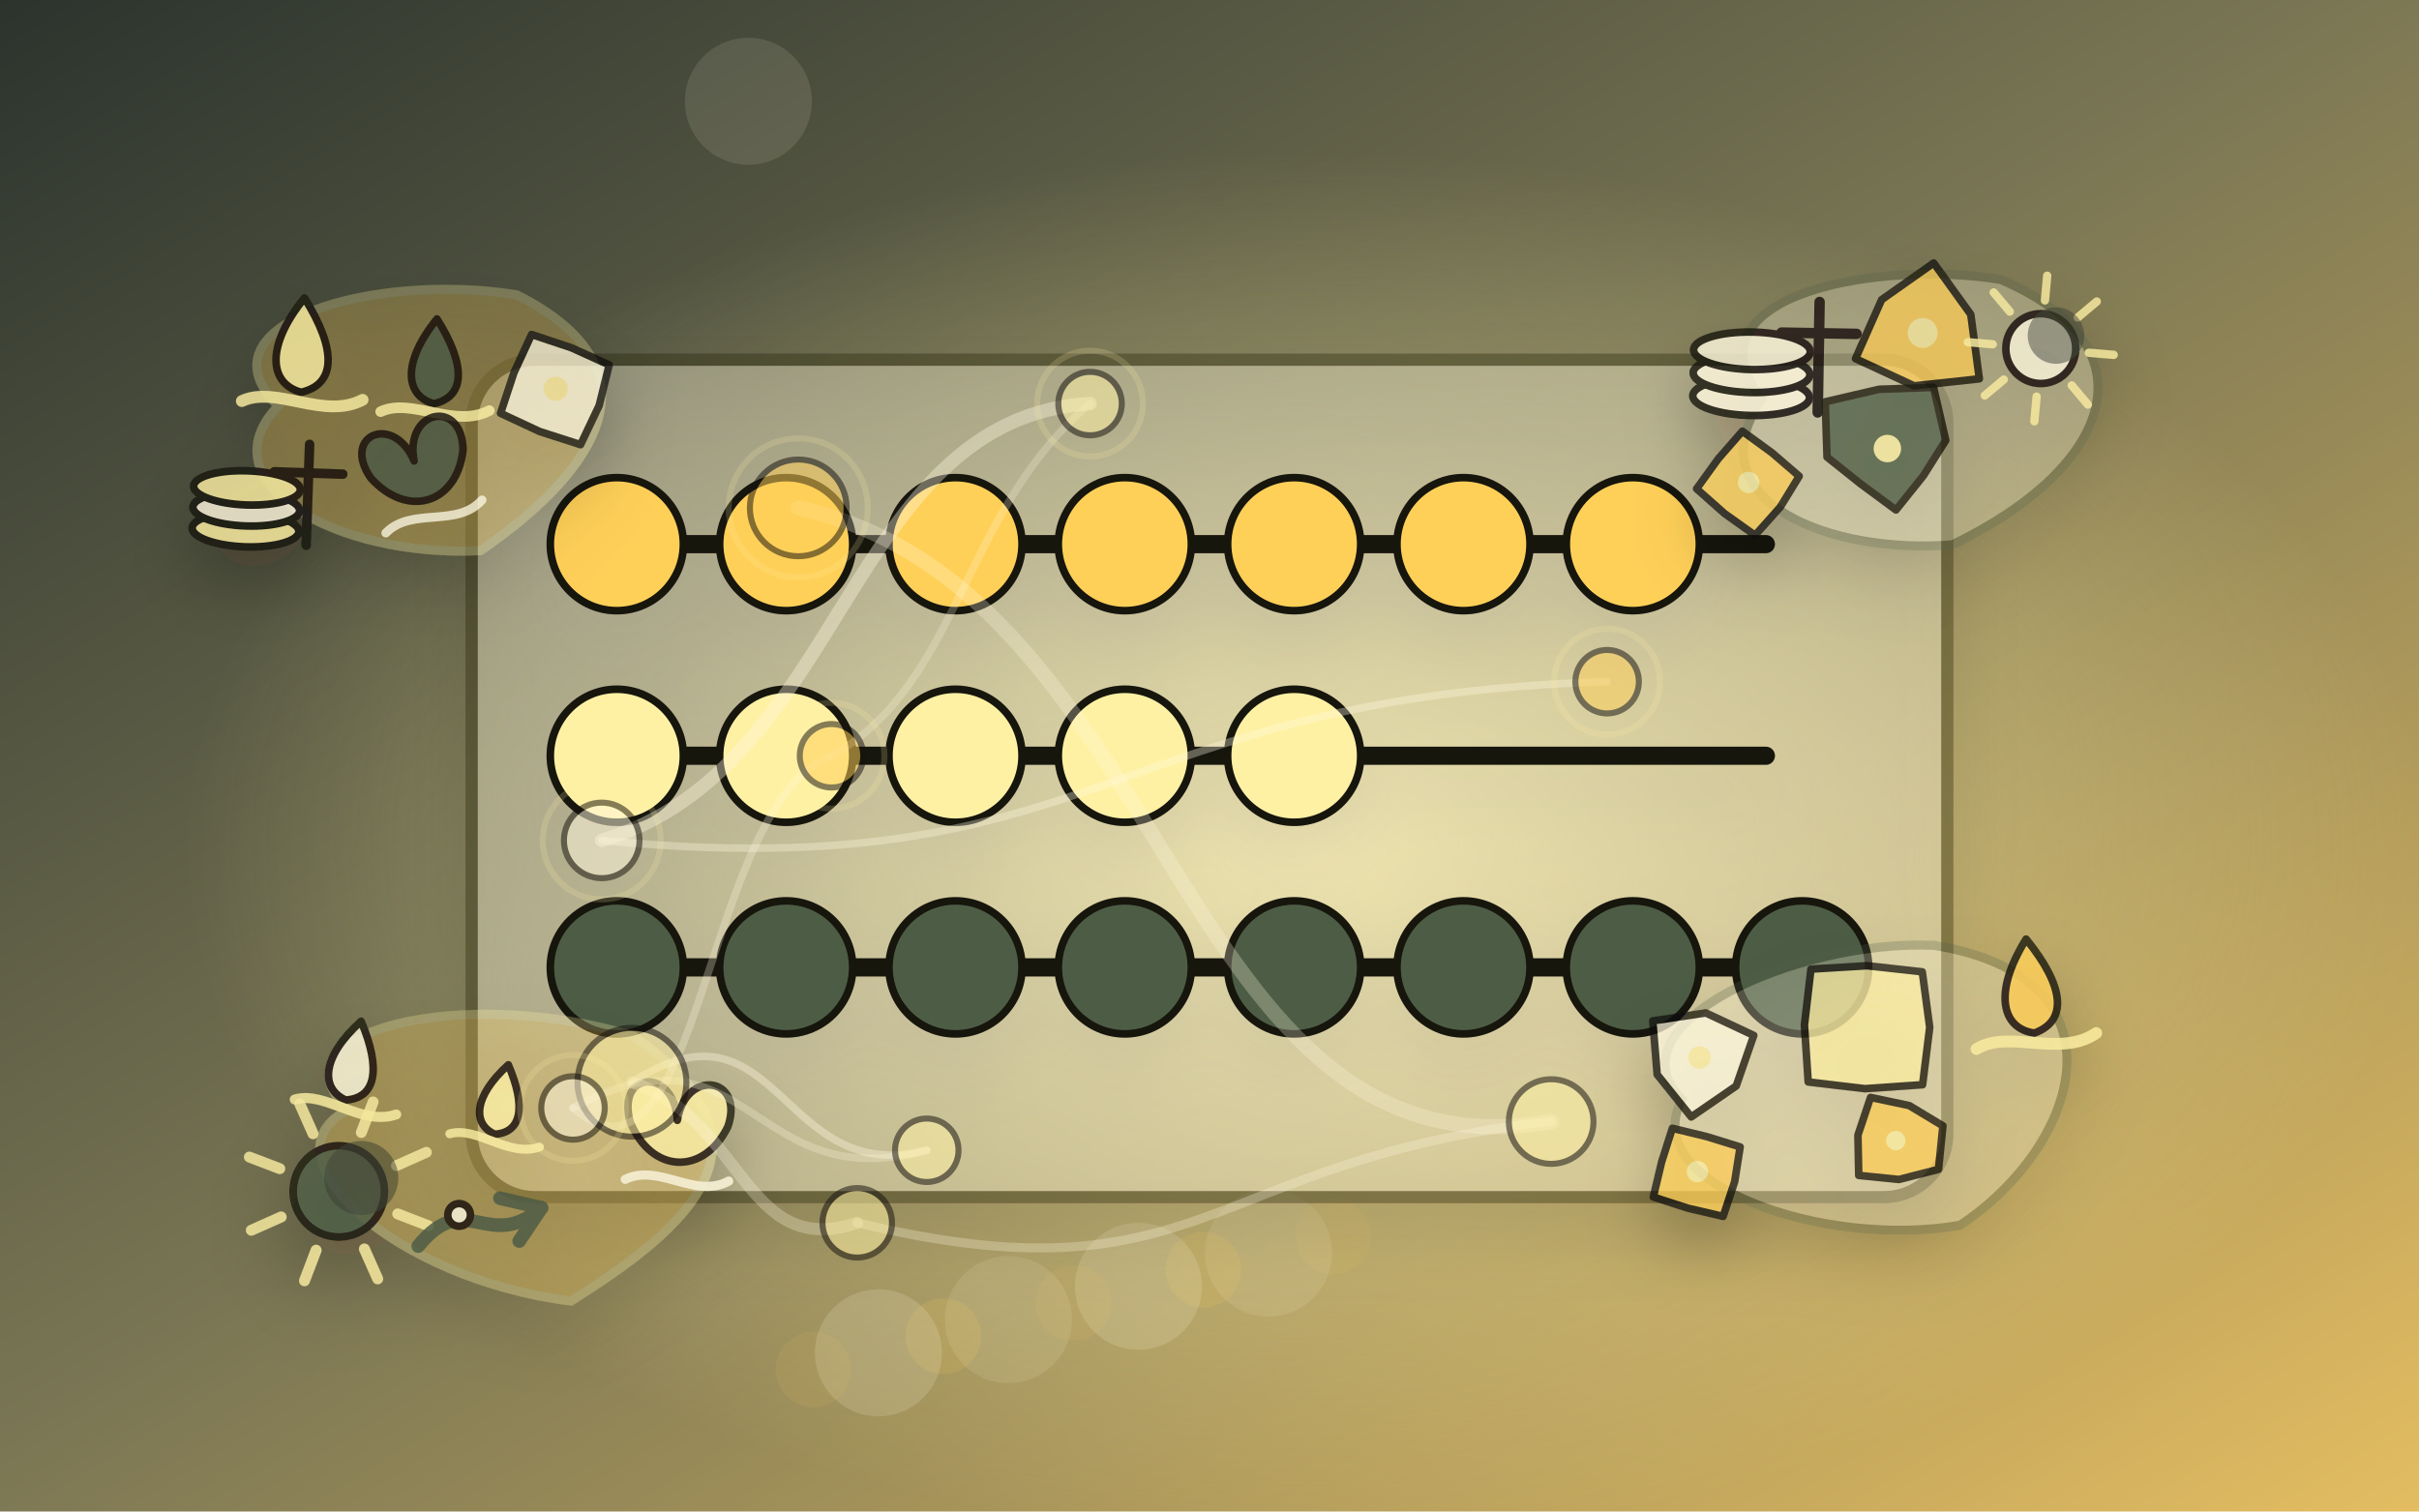
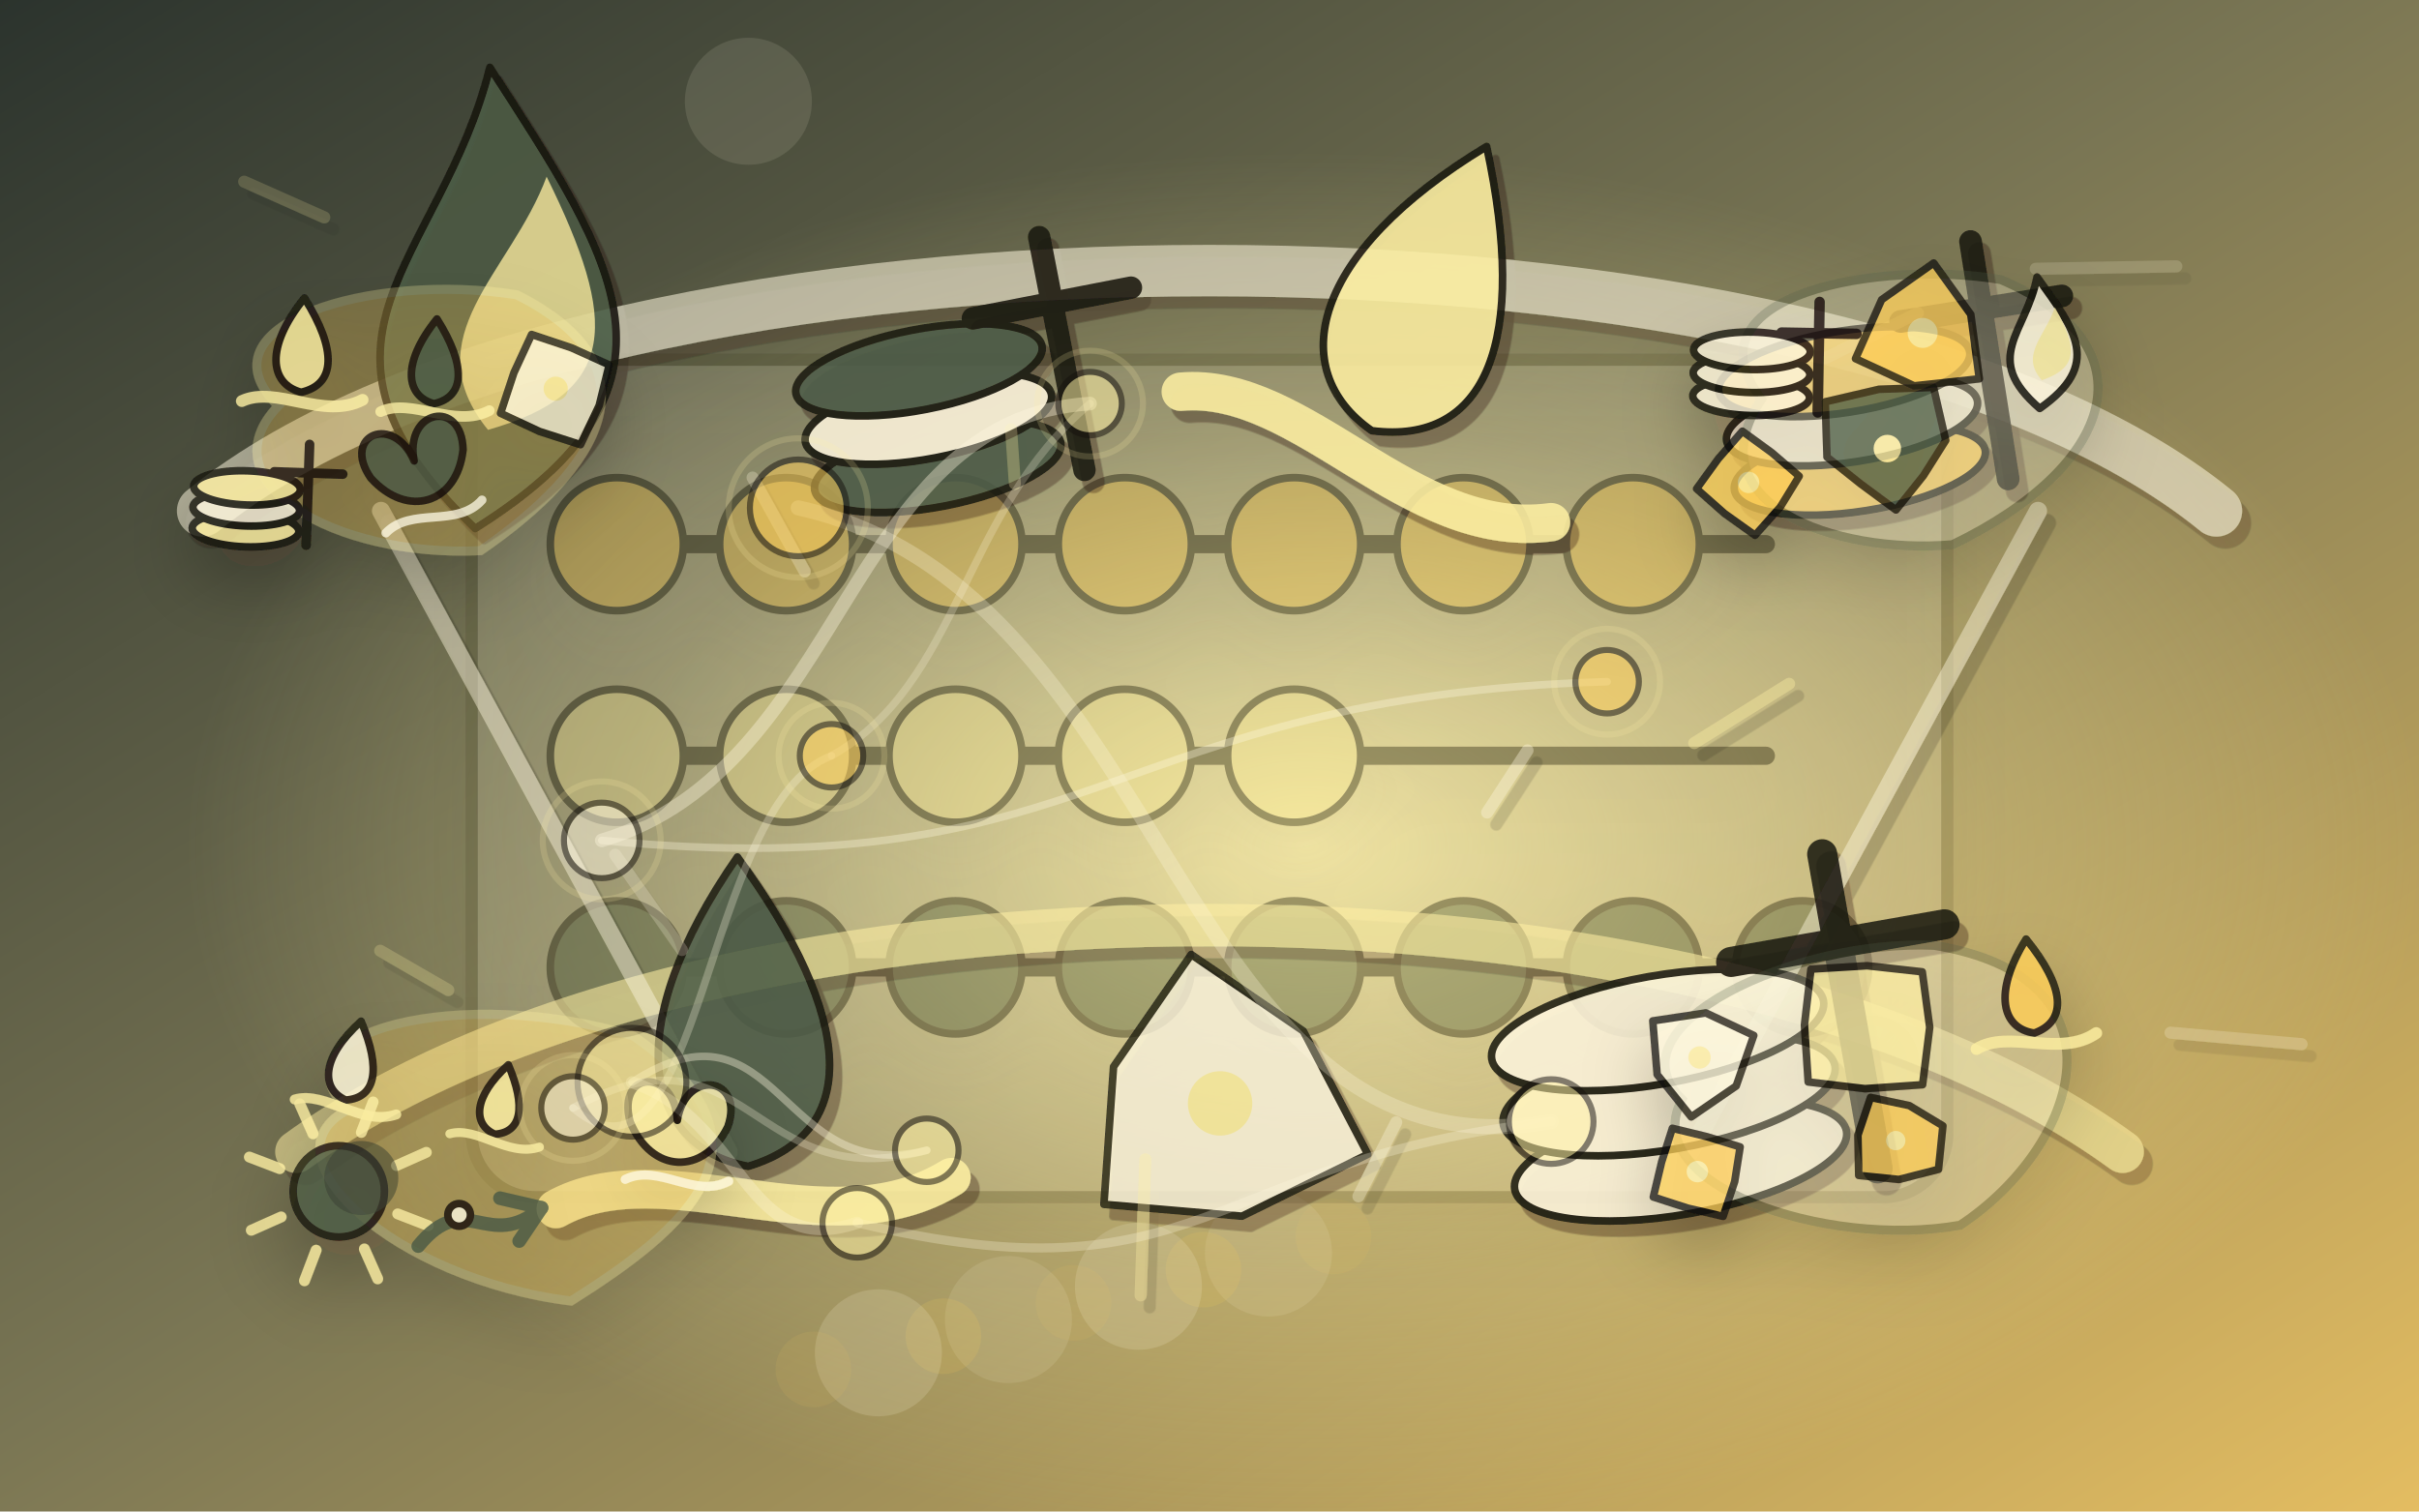
<svg xmlns="http://www.w3.org/2000/svg" width="1600" height="1000" viewBox="0 0 1600 1000" role="img" aria-labelledby="title desc">
  <defs>
    <linearGradient id="posterBg" x1="0" y1="0" x2="1" y2="1">
      <stop offset="0%" stop-color="#2b332d" />
      <stop offset="48%" stop-color="#7a7654" />
      <stop offset="100%" stop-color="#e4bd61" />
    </linearGradient>
    <radialGradient id="warmGlow" cx="54%" cy="56%" r="46%">
      <stop offset="0%" stop-color="#fff1a4" stop-opacity=".88" />
      <stop offset="62%" stop-color="#fff1a4" stop-opacity=".24" />
      <stop offset="100%" stop-color="#fff1a4" stop-opacity="0" />
    </radialGradient>
    <filter id="posterShadow" x="-20%" y="-20%" width="140%" height="150%">
      <feDropShadow dx="0" dy="22" stdDeviation="22" flood-color="#140d08" flood-opacity=".32" />
    </filter>
    <filter id="hardInk" x="-20%" y="-20%" width="140%" height="150%">
      <feDropShadow dx="6" dy="8" stdDeviation="0" flood-color="#12100c" flood-opacity=".34" />
    </filter>
    <style>
      .ink { stroke: #16120d; stroke-width: 8; stroke-linecap: round; stroke-linejoin: round; }
      .thin { stroke: #16120d; stroke-width: 5; stroke-linecap: round; stroke-linejoin: round; }
    </style>
  </defs>
  <rect width="1600" height="1000" fill="url(#posterBg)" />
  <rect width="1600" height="1000" fill="url(#warmGlow)" />
  <circle cx="882" cy="818" r="25" fill="#ffd058" opacity="0.08" />
  <circle cx="839" cy="829" r="42" fill="#fff8df" opacity="0.11" />
  <circle cx="796" cy="840" r="25" fill="#ffd058" opacity="0.13" />
  <circle cx="753" cy="851" r="42" fill="#fff8df" opacity="0.16" />
  <circle cx="710" cy="862" r="25" fill="#ffd058" opacity="0.08" />
  <circle cx="667" cy="873" r="42" fill="#fff8df" opacity="0.11" />
  <circle cx="624" cy="884" r="25" fill="#ffd058" opacity="0.13" />
  <circle cx="581" cy="895" r="42" fill="#fff8df" opacity="0.16" />
  <circle cx="538" cy="906" r="25" fill="#ffd058" opacity="0.08" />
  <circle cx="495" cy="67" r="42" fill="#fff8df" opacity="0.11" />
-   <g filter="url(#posterShadow)">
+   <g filter="url(#posterShadow)" opacity=".36">
    <g id="poster-value-abacus">
      <rect x="312" y="238" width="976" height="554" rx="42" fill="#fff8df" opacity=".34" class="ink" />
      <path d="M372 360 L1168 360" stroke="#16120d" stroke-width="12" stroke-linecap="round" />
      <circle cx="408" cy="360" r="44" fill="#ffd058" class="thin" />
      <circle cx="520" cy="360" r="44" fill="#ffd058" class="thin" />
      <circle cx="632" cy="360" r="44" fill="#ffd058" class="thin" />
      <circle cx="744" cy="360" r="44" fill="#ffd058" class="thin" />
      <circle cx="856" cy="360" r="44" fill="#ffd058" class="thin" />
      <circle cx="968" cy="360" r="44" fill="#ffd058" class="thin" />
      <circle cx="1080" cy="360" r="44" fill="#ffd058" class="thin" />
      <path d="M372 500 L1168 500" stroke="#16120d" stroke-width="12" stroke-linecap="round" />
      <circle cx="408" cy="500" r="44" fill="#fff1a4" class="thin" />
      <circle cx="520" cy="500" r="44" fill="#fff1a4" class="thin" />
      <circle cx="632" cy="500" r="44" fill="#fff1a4" class="thin" />
      <circle cx="744" cy="500" r="44" fill="#fff1a4" class="thin" />
      <circle cx="856" cy="500" r="44" fill="#fff1a4" class="thin" />
      <path d="M372 640 L1168 640" stroke="#16120d" stroke-width="12" stroke-linecap="round" />
      <circle cx="408" cy="640" r="44" fill="#4d5d45" class="thin" />
      <circle cx="520" cy="640" r="44" fill="#4d5d45" class="thin" />
      <circle cx="632" cy="640" r="44" fill="#4d5d45" class="thin" />
      <circle cx="744" cy="640" r="44" fill="#4d5d45" class="thin" />
      <circle cx="856" cy="640" r="44" fill="#4d5d45" class="thin" />
      <circle cx="968" cy="640" r="44" fill="#4d5d45" class="thin" />
      <circle cx="1080" cy="640" r="44" fill="#4d5d45" class="thin" />
      <circle cx="1192" cy="640" r="44" fill="#4d5d45" class="thin" />
    </g>
  </g>
+   <g id="pair-signature-mural" filter="url(#hardInk)">
+     <g opacity=".98">
+       <path d="M134 338 C394 126 1206 126 1466 338" fill="none" stroke="#fff8df" stroke-width="34" stroke-linecap="round" opacity=".56" />
+       <path d="M196 762 C470 562 1130 562 1404 762" fill="none" stroke="#fff1a4" stroke-width="28" stroke-linecap="round" opacity=".58" />
+       <path d="M252 338 L482 762 M1348 338 L1118 762" stroke="#fff8df" stroke-width="12" stroke-linecap="round" opacity=".45" />
+       <g transform="rotate(4.0 324.0 211.0)">
+         <g opacity=".88">
+           <path d="M324.0 350.0 C185.0 234.2 289.3 176.3 312.4 45.0 C405.1 168.5 466.8 245.7 324.0 350.0Z" fill="#4d5d45" class="thin" />
+           <path d="M327.9 284.3 C273.8 226.4 335.6 180.1 354.9 114.5 C408.9 207.1 412.8 253.5 327.9 284.3Z" fill="#fff1a4" opacity=".86" />
+         </g>
+       </g>
+       <g transform="rotate(-11.0 627.0 250.0)">
+         <g opacity=".86">
+           <ellipse cx="609.2" cy="306.2" rx="82.9" ry="26.6" fill="#4d5d45" class="thin" />
+           <ellipse cx="609.2" cy="273.7" rx="82.9" ry="26.6" fill="#fff8df" class="thin" />
+           <ellipse cx="609.2" cy="241.1" rx="82.9" ry="26.6" fill="#4d5d45" class="thin" />
+           <path d="M704.0 170.1 L704.0 327.0 M650.7 214.5 L757.2 214.5" stroke="#16120d" stroke-width="14.8" stroke-linecap="round" />
+         </g>
+       </g>
+       <g transform="rotate(22.0 938.0 209.0)">
+         <g opacity=".86">
+           <path d="M938.0 88.1 C856.1 197.3 869.8 275.3 938.0 290.9 C1012.1 271.4 1012.1 197.3 938.0 88.1Z" fill="#fff1a4" class="thin" />
+           <path d="M811.2 314.3 C883.4 277.2 988.7 349.4 1070.6 302.6" fill="none" stroke="#fff1a4" stroke-width="25.4" stroke-linecap="round" />
+         </g>
+       </g>
+       <g transform="rotate(-9.0 1239.0 252.0)">
+         <g opacity=".86">
+           <ellipse cx="1221.0" cy="309.0" rx="84.0" ry="27.0" fill="#ffd058" class="thin" />
+           <ellipse cx="1221.0" cy="276.0" rx="84.0" ry="27.0" fill="#fff8df" class="thin" />
+           <ellipse cx="1221.0" cy="243.0" rx="84.0" ry="27.0" fill="#ffd058" class="thin" />
+           <path d="M1317.0 171.0 L1317.0 330.0 M1263.0 216.0 L1371.0 216.0" stroke="#16120d" stroke-width="15.0" stroke-linecap="round" />
+         </g>
+       </g>
+       <g transform="rotate(-2.0 492.0 689.0)">
+         <g opacity=".86">
+           <path d="M492.0 566.9 C409.3 677.2 423.1 756.0 492.0 771.7 C566.9 752.0 566.9 677.2 492.0 566.9Z" fill="#4d5d45" class="thin" />
+           <path d="M363.9 795.4 C436.8 758.0 543.2 830.8 626.0 783.6" fill="none" stroke="#fff1a4" stroke-width="25.6" stroke-linecap="round" />
+         </g>
+       </g>
+       <g transform="rotate(-14.0 807.0 730.0)">
+         <g opacity=".78">
+           <polygon points="893.7,786.3 803.0,805.9 716.3,776.2 744.5,689.4 812.3,629.8 872.0,696.9" fill="#fff8df" class="thin" />
+           <circle cx="807.0" cy="730.0" r="21.3" fill="#fff1a4" />
+         </g>
+       </g>
+       <g transform="rotate(-10.0 1122.0 689.0)">
+         <g opacity=".86">
+           <ellipse cx="1098.1" cy="764.6" rx="111.4" ry="35.8" fill="#fff8df" class="thin" />
+           <ellipse cx="1098.1" cy="720.8" rx="111.4" ry="35.8" fill="#fff8df" class="thin" />
+           <ellipse cx="1098.1" cy="677.1" rx="111.4" ry="35.8" fill="#fff8df" class="thin" />
+           <path d="M1225.5 581.5 L1225.5 792.5 M1153.8 641.2 L1297.1 641.2" stroke="#16120d" stroke-width="19.9" stroke-linecap="round" />
+         </g>
+       </g>
+       <path d="M159.0 132.0 L217.0 132.0" stroke="#fff1a4" stroke-width="8" stroke-linecap="round" opacity="0.18" transform="rotate(24 188.0 132.0)" />
+       <path d="M390.5 597.0 L467.5 597.0" stroke="#fff8df" stroke-width="8" stroke-linecap="round" opacity="0.23" transform="rotate(55 429.0 597.0)" />
+       <path d="M652.0 302.0 L688.0 302.0" stroke="#fff1a4" stroke-width="8" stroke-linecap="round" opacity="0.28" transform="rotate(86 670.0 302.0)" />
+       <path d="M883.5 767.0 L938.5 767.0" stroke="#fff8df" stroke-width="8" stroke-linecap="round" opacity="0.33" transform="rotate(117 911.0 767.0)" />
+       <path d="M1115.0 472.0 L1189.0 472.0" stroke="#fff1a4" stroke-width="8" stroke-linecap="round" opacity="0.38" transform="rotate(148 1152.0 472.0)" />
+       <path d="M1346.5 177.0 L1439.5 177.0" stroke="#fff8df" stroke-width="8" stroke-linecap="round" opacity="0.18" transform="rotate(179 1393.0 177.0)" />
+       <path d="M248.0 642.0 L300.0 642.0" stroke="#fff1a4" stroke-width="8" stroke-linecap="round" opacity="0.23" transform="rotate(30 274.0 642.0)" />
+       <path d="M479.5 347.0 L550.5 347.0" stroke="#fff8df" stroke-width="8" stroke-linecap="round" opacity="0.28" transform="rotate(61 515.0 347.0)" />
+       <path d="M711.0 812.0 L801.0 812.0" stroke="#fff1a4" stroke-width="8" stroke-linecap="round" opacity="0.33" transform="rotate(92 756.0 812.0)" />
+       <path d="M972.5 517.0 L1021.5 517.0" stroke="#fff8df" stroke-width="8" stroke-linecap="round" opacity="0.38" transform="rotate(123 997.0 517.0)" />
+       <path d="M1204.0 222.0 L1272.0 222.0" stroke="#fff1a4" stroke-width="8" stroke-linecap="round" opacity="0.18" transform="rotate(154 1238.0 222.0)" />
+       <path d="M1435.5 687.0 L1522.5 687.0" stroke="#fff8df" stroke-width="8" stroke-linecap="round" opacity="0.23" transform="rotate(5 1479.0 687.0)" />
+     </g>
+   </g>
  <g id="semantic-layer-icons" filter="url(#posterShadow)">
    <g transform="rotate(2.0 282.0 272.0)" opacity=".92">
      <path d="M184.0 272.0 C127.0 220.0 243.0 181.0 339.0 193.0 C437.0 238.0 398.0 306.0 321.0 363.0 C225.0 371.0 137.0 324.0 184.0 272.0Z" fill="#ffd058" opacity=".28" stroke="#fff1a4" stroke-width="6" />
      <g opacity=".86">
        <path d="M198.8 200.0 C173.6 233.6 177.8 257.6 198.8 262.4 C221.6 256.4 221.6 233.6 198.8 200.0Z" fill="#fff1a4" class="thin" />
        <path d="M159.8 269.6 C182.0 258.2 214.4 280.4 239.6 266.0" fill="none" stroke="#fff1a4" stroke-width="7.8" stroke-linecap="round" />
      </g>
      <g opacity=".86">
        <path d="M286.9 210.8 C264.2 241.0 268.0 262.6 286.9 266.9 C307.4 261.5 307.4 241.0 286.9 210.8Z" fill="#4d5d45" class="thin" />
        <path d="M251.8 273.4 C271.8 263.1 300.9 283.1 323.6 270.2" fill="none" stroke="#fff1a4" stroke-width="7.0" stroke-linecap="round" />
      </g>
      <g opacity=".78">
        <polygon points="396.1,264.3 384.7,290.6 357.2,282.8 331.1,271.7 339.0,244.6 349.8,218.9 376.5,226.8 401.8,237.2" fill="#fff8df" class="thin" />
        <circle cx="367.0" cy="254.2" r="8.0" fill="#fff1a4" />
      </g>
      <g opacity=".86">
        <ellipse cx="165.2" cy="354.6" rx="35.3" ry="11.3" fill="#fff1a4" class="thin" />
        <ellipse cx="165.2" cy="340.8" rx="35.3" ry="11.3" fill="#fff8df" class="thin" />
        <ellipse cx="165.2" cy="326.9" rx="35.3" ry="11.3" fill="#fff1a4" class="thin" />
        <path d="M205.6 296.7 L205.6 363.4 M182.9 315.6 L228.2 315.6" stroke="#16120d" stroke-width="6.3" stroke-linecap="round" />
      </g>
      <g transform="rotate(-19 278.9 312.7)" opacity=".84">
        <path d="M247.0 306.8 C236.4 273.7 274.2 270.2 277.7 304.4 C281.3 270.2 320.2 273.7 310.8 306.8 C296.6 339.8 262.4 339.8 247.0 306.8Z" fill="#4d5d45" class="thin" />
        <path d="M245.9 344.5 C267.1 332.7 291.9 355.2 313.1 342.2" fill="none" stroke="#fff8df" stroke-width="5.9" stroke-linecap="round" />
      </g>
    </g>
    <g transform="rotate(1.0 1268.0 266.0)" opacity=".92">
      <path d="M1165.0 266.0 C1111.0 197.0 1243.0 172.0 1322.0 184.0 C1425.0 226.0 1400.0 306.0 1293.0 360.0 C1214.0 368.0 1121.0 335.0 1165.0 266.0Z" fill="#fff8df" opacity=".28" stroke="#4d5d45" stroke-width="6" />
      <g opacity=".86">
        <ellipse cx="1158.2" cy="264.4" rx="38.6" ry="12.4" fill="#fff8df" class="thin" />
        <ellipse cx="1158.2" cy="249.2" rx="38.6" ry="12.4" fill="#fff8df" class="thin" />
        <ellipse cx="1158.2" cy="234.0" rx="38.6" ry="12.4" fill="#fff8df" class="thin" />
        <path d="M1202.4 200.9 L1202.4 274.0 M1177.6 221.6 L1227.2 221.6" stroke="#16120d" stroke-width="6.9" stroke-linecap="round" />
      </g>
      <g opacity=".78">
        <polygon points="1308.9,249.9 1265.9,255.3 1226.8,238.0 1243.4,198.7 1277.4,173.8 1302.5,207.4" fill="#ffd058" class="thin" />
        <circle cx="1270.9" cy="220.2" r="9.9" fill="#fff1a4" />
      </g>
-       <g opacity=".84">
-         <path d="M1381.0 231.4 L1397.5 232.5" stroke="#fff1a4" stroke-width="5.5" stroke-linecap="round" />
-         <path d="M1370.1 253.2 L1381.0 265.7" stroke="#fff1a4" stroke-width="5.5" stroke-linecap="round" />
-         <path d="M1347.0 261.0 L1345.8 277.4" stroke="#fff1a4" stroke-width="5.5" stroke-linecap="round" />
-         <path d="M1325.1 250.1 L1312.7 260.9" stroke="#fff1a4" stroke-width="5.5" stroke-linecap="round" />
-         <path d="M1317.4 226.9 L1300.9 225.8" stroke="#fff1a4" stroke-width="5.5" stroke-linecap="round" />
-         <path d="M1328.3 205.1 L1317.4 192.6" stroke="#fff1a4" stroke-width="5.5" stroke-linecap="round" />
-         <path d="M1351.4 197.3 L1352.6 180.9" stroke="#fff1a4" stroke-width="5.5" stroke-linecap="round" />
-         <path d="M1373.3 208.2 L1385.7 197.4" stroke="#fff1a4" stroke-width="5.5" stroke-linecap="round" />
-         <circle cx="1349.2" cy="229.2" r="23.1" fill="#fff8df" class="thin" />
-         <circle cx="1359.1" cy="220.4" r="18.7" fill="#2b332d" opacity=".5" />
+       <g opacity=".88">
+         <path d="M1349.2 268.8 C1309.6 235.8 1339.3 219.3 1345.9 181.9 C1372.3 217.1 1389.9 239.1 1349.2 268.8Z" fill="#fff8df" class="thin" />
+         <path d="M1350.3 250.1 C1334.9 233.6 1352.5 220.4 1358.0 201.7 C1373.4 228.1 1374.5 241.3 1350.3 250.1Z" fill="#fff1a4" opacity=".86" />
      </g>
      <g opacity=".78">
        <polygon points="1178.7,337.1 1162.4,356.0 1141.9,341.9 1123.2,325.9 1137.2,305.8 1152.8,287.3 1172.6,301.2 1190.9,316.4" fill="#ffd058" class="thin" />
        <circle cx="1157.5" cy="321.1" r="7.1" fill="#fff1a4" />
      </g>
      <g opacity=".78">
        <polygon points="1273.0,314.7 1255.3,337.6 1231.7,320.8 1209.1,303.4 1207.3,266.9 1242.7,258.0 1278.7,256.1 1287.4,291.0" fill="#4d5d45" class="thin" />
        <circle cx="1248.9" cy="297.1" r="9.1" fill="#fff1a4" />
      </g>
    </g>
    <g transform="rotate(11.0 342.0 756.0)" opacity=".92">
      <path d="M228.0 756.0 C166.0 715.0 287.0 660.0 404.0 672.0 C518.0 722.0 463.0 790.0 397.0 852.0 C280.0 860.0 176.0 797.0 228.0 756.0Z" fill="#ffd058" opacity=".28" stroke="#fff1a4" stroke-width="6" />
      <g opacity=".86">
        <path d="M225.4 696.8 C203.9 725.4 207.5 745.8 225.4 749.9 C244.7 744.8 244.7 725.4 225.4 696.8Z" fill="#fff8df" class="thin" />
        <path d="M192.2 756.0 C211.1 746.3 238.6 765.2 260.0 752.9" fill="none" stroke="#fff1a4" stroke-width="6.6" stroke-linecap="round" />
      </g>
      <g opacity=".86">
        <path d="M326.5 706.5 C307.6 731.7 310.7 749.7 326.5 753.3 C343.6 748.8 343.6 731.7 326.5 706.5Z" fill="#fff1a4" class="thin" />
        <path d="M297.2 758.7 C313.9 750.2 338.2 766.8 357.1 756.0" fill="none" stroke="#fff1a4" stroke-width="5.9" stroke-linecap="round" />
      </g>
      <g transform="rotate(-8 445.6 729.4)" opacity=".84">
        <path d="M413.2 723.4 C402.4 689.8 440.8 686.2 444.4 721.0 C448.0 686.2 487.6 689.8 478.0 723.4 C463.6 757.0 428.8 757.0 413.2 723.4Z" fill="#fff1a4" class="thin" />
        <path d="M412.0 761.8 C433.6 749.8 458.8 772.6 480.4 759.4" fill="none" stroke="#fff8df" stroke-width="6.0" stroke-linecap="round" />
      </g>
      <g opacity=".84">
        <path d="M273.5 817.3 L294.8 821.1" stroke="#fff1a4" stroke-width="7.2" stroke-linecap="round" />
        <path d="M256.3 844.3 L268.7 862.0" stroke="#fff1a4" stroke-width="7.2" stroke-linecap="round" />
        <path d="M225.1 851.2 L221.4 872.5" stroke="#fff1a4" stroke-width="7.2" stroke-linecap="round" />
        <path d="M198.2 834.0 L180.5 846.4" stroke="#fff1a4" stroke-width="7.2" stroke-linecap="round" />
        <path d="M191.2 802.8 L170.0 799.1" stroke="#fff1a4" stroke-width="7.2" stroke-linecap="round" />
        <path d="M208.4 775.9 L196.0 758.2" stroke="#fff1a4" stroke-width="7.2" stroke-linecap="round" />
        <path d="M239.6 769.0 L243.4 747.7" stroke="#fff1a4" stroke-width="7.2" stroke-linecap="round" />
        <path d="M266.6 786.1 L284.3 773.7" stroke="#fff1a4" stroke-width="7.2" stroke-linecap="round" />
        <circle cx="232.4" cy="810.1" r="30.2" fill="#4d5d45" class="thin" />
        <circle cx="245.3" cy="798.6" r="24.5" fill="#2b332d" opacity=".5" />
      </g>
      <g opacity=".86">
        <path d="M290.9 835.6 C314.4 791.4 337.0 831.8 366.1 795.2" fill="none" stroke="#4d5d45" stroke-width="9.0" stroke-linecap="round" />
        <path d="M366.1 795.2 L337.9 794.2 M366.1 795.2 L355.8 819.6" fill="none" stroke="#4d5d45" stroke-width="9.0" stroke-linecap="round" />
        <circle cx="313.5" cy="810.2" r="7.5" fill="#fff8df" class="thin" />
      </g>
    </g>
    <g transform="rotate(-5.0 1242.0 716.0)" opacity=".92">
      <path d="M1112.0 716.0 C1067.0 663.0 1196.0 617.0 1287.0 629.0 C1417.0 662.0 1371.0 770.0 1288.0 815.0 C1197.0 823.0 1077.0 769.0 1112.0 716.0Z" fill="#fff8df" opacity=".28" stroke="#4d5d45" stroke-width="6" />
      <g opacity=".78">
        <polygon points="1148.5,710.3 1117.1,728.1 1097.1,698.2 1097.3,662.6 1132.7,660.4 1163.0,678.0" fill="#fff8df" class="thin" />
        <circle cx="1126.0" cy="689.4" r="7.4" fill="#fff1a4" />
      </g>
      <g opacity=".78">
        <polygon points="1279.4,682.8 1271.4,720.2 1233.2,719.5 1196.2,711.8 1197.0,674.1 1204.5,637.6 1241.7,638.6 1277.7,645.8" fill="#fff1a4" class="thin" />
        <circle cx="1237.5" cy="678.4" r="9.7" fill="#fff1a4" />
      </g>
      <g opacity=".86">
        <path d="M1348.0 630.2 C1322.8 663.8 1327.0 687.8 1348.0 692.6 C1370.8 686.6 1370.8 663.8 1348.0 630.2Z" fill="#ffd058" class="thin" />
        <path d="M1309.0 699.8 C1331.2 688.4 1363.6 710.6 1388.8 696.2" fill="none" stroke="#fff1a4" stroke-width="7.8" stroke-linecap="round" />
      </g>
      <g opacity=".78">
        <polygon points="1142.0,773.2 1132.4,795.5 1109.5,788.0 1087.5,778.7 1095.0,756.1 1104.0,734.5 1126.2,742.0 1147.6,750.7" fill="#ffd058" class="thin" />
        <circle cx="1118.0" cy="764.5" r="7.1" fill="#fff1a4" />
      </g>
      <g opacity=".78">
        <polygon points="1277.0,776.9 1250.3,781.3 1224.1,776.3 1225.9,749.7 1236.4,725.6 1261.4,733.2 1282.4,748.5" fill="#ffd058" class="thin" />
        <circle cx="1250.5" cy="755.5" r="6.4" fill="#fff1a4" />
      </g>
    </g>
  </g>
  <g id="root-constellation">
    <path d="M528.0 336.0 C777.0 391.0 777.0 786.0 1026.0 742.0" fill="none" stroke="#fff8df" stroke-width="10" stroke-linecap="round" opacity="0.27" />
    <path d="M1026.0 742.0 C796.5 767.0 796.5 864.0 567.0 809.0" fill="none" stroke="#fff8df" stroke-width="6" stroke-linecap="round" opacity="0.28" />
    <path d="M567.0 809.0 C492.5 834.0 492.5 741.0 418.0 716.0" fill="none" stroke="#fff8df" stroke-width="8" stroke-linecap="round" opacity="0.28" />
    <path d="M418.0 716.0 C515.5 653.0 515.5 786.0 613.0 761.0" fill="none" stroke="#fff8df" stroke-width="5" stroke-linecap="round" opacity="0.38" />
    <path d="M613.0 761.0 C496.0 793.0 496.0 670.0 379.0 733.0" fill="none" stroke="#fff8df" stroke-width="5" stroke-linecap="round" opacity="0.27" />
    <path d="M379.0 733.0 C464.5 805.0 464.5 532.0 550.0 500.0" fill="none" stroke="#fff8df" stroke-width="5" stroke-linecap="round" opacity="0.28" />
    <path d="M550.0 500.0 C635.5 452.0 635.5 339.0 721.0 267.0" fill="none" stroke="#fff8df" stroke-width="5" stroke-linecap="round" opacity="0.24" />
    <path d="M721.0 267.0 C559.5 277.0 559.5 508.0 398.0 556.0" fill="none" stroke="#fff8df" stroke-width="9" stroke-linecap="round" opacity="0.38" />
    <path d="M398.0 556.0 C730.5 588.0 730.5 461.0 1063.0 451.0" fill="none" stroke="#fff8df" stroke-width="5" stroke-linecap="round" opacity="0.34" />
    <circle cx="528.0" cy="336.0" r="32" fill="#ffd058" opacity=".52" stroke="#16120d" stroke-width="4" />
    <circle cx="528.0" cy="336.0" r="46" fill="none" stroke="#fff1a4" stroke-width="4" opacity=".18" />
    <circle cx="1026.0" cy="742.0" r="28" fill="#fff1a4" opacity=".52" stroke="#16120d" stroke-width="4" />
    <circle cx="567.0" cy="809.0" r="23" fill="#fff1a4" opacity=".52" stroke="#16120d" stroke-width="4" />
    <circle cx="418.0" cy="716.0" r="36" fill="#fff1a4" opacity=".52" stroke="#16120d" stroke-width="4" />
    <circle cx="613.0" cy="761.0" r="21" fill="#fff1a4" opacity=".52" stroke="#16120d" stroke-width="4" />
    <circle cx="379.0" cy="733.0" r="21" fill="#fff8df" opacity=".52" stroke="#16120d" stroke-width="4" />
    <circle cx="379.0" cy="733.0" r="35" fill="none" stroke="#fff1a4" stroke-width="4" opacity=".18" />
    <circle cx="550.0" cy="500.0" r="21" fill="#ffd058" opacity=".52" stroke="#16120d" stroke-width="4" />
    <circle cx="550.0" cy="500.0" r="35" fill="none" stroke="#fff1a4" stroke-width="4" opacity=".18" />
    <circle cx="721.0" cy="267.0" r="21" fill="#fff1a4" opacity=".52" stroke="#16120d" stroke-width="4" />
    <circle cx="721.0" cy="267.0" r="35" fill="none" stroke="#fff1a4" stroke-width="4" opacity=".18" />
    <circle cx="398.0" cy="556.0" r="25" fill="#fff8df" opacity=".52" stroke="#16120d" stroke-width="4" />
    <circle cx="398.0" cy="556.0" r="39" fill="none" stroke="#fff1a4" stroke-width="4" opacity=".18" />
    <circle cx="1063.0" cy="451.0" r="21" fill="#ffd058" opacity=".52" stroke="#16120d" stroke-width="4" />
    <circle cx="1063.0" cy="451.0" r="35" fill="none" stroke="#fff1a4" stroke-width="4" opacity=".18" />
  </g>
</svg>
